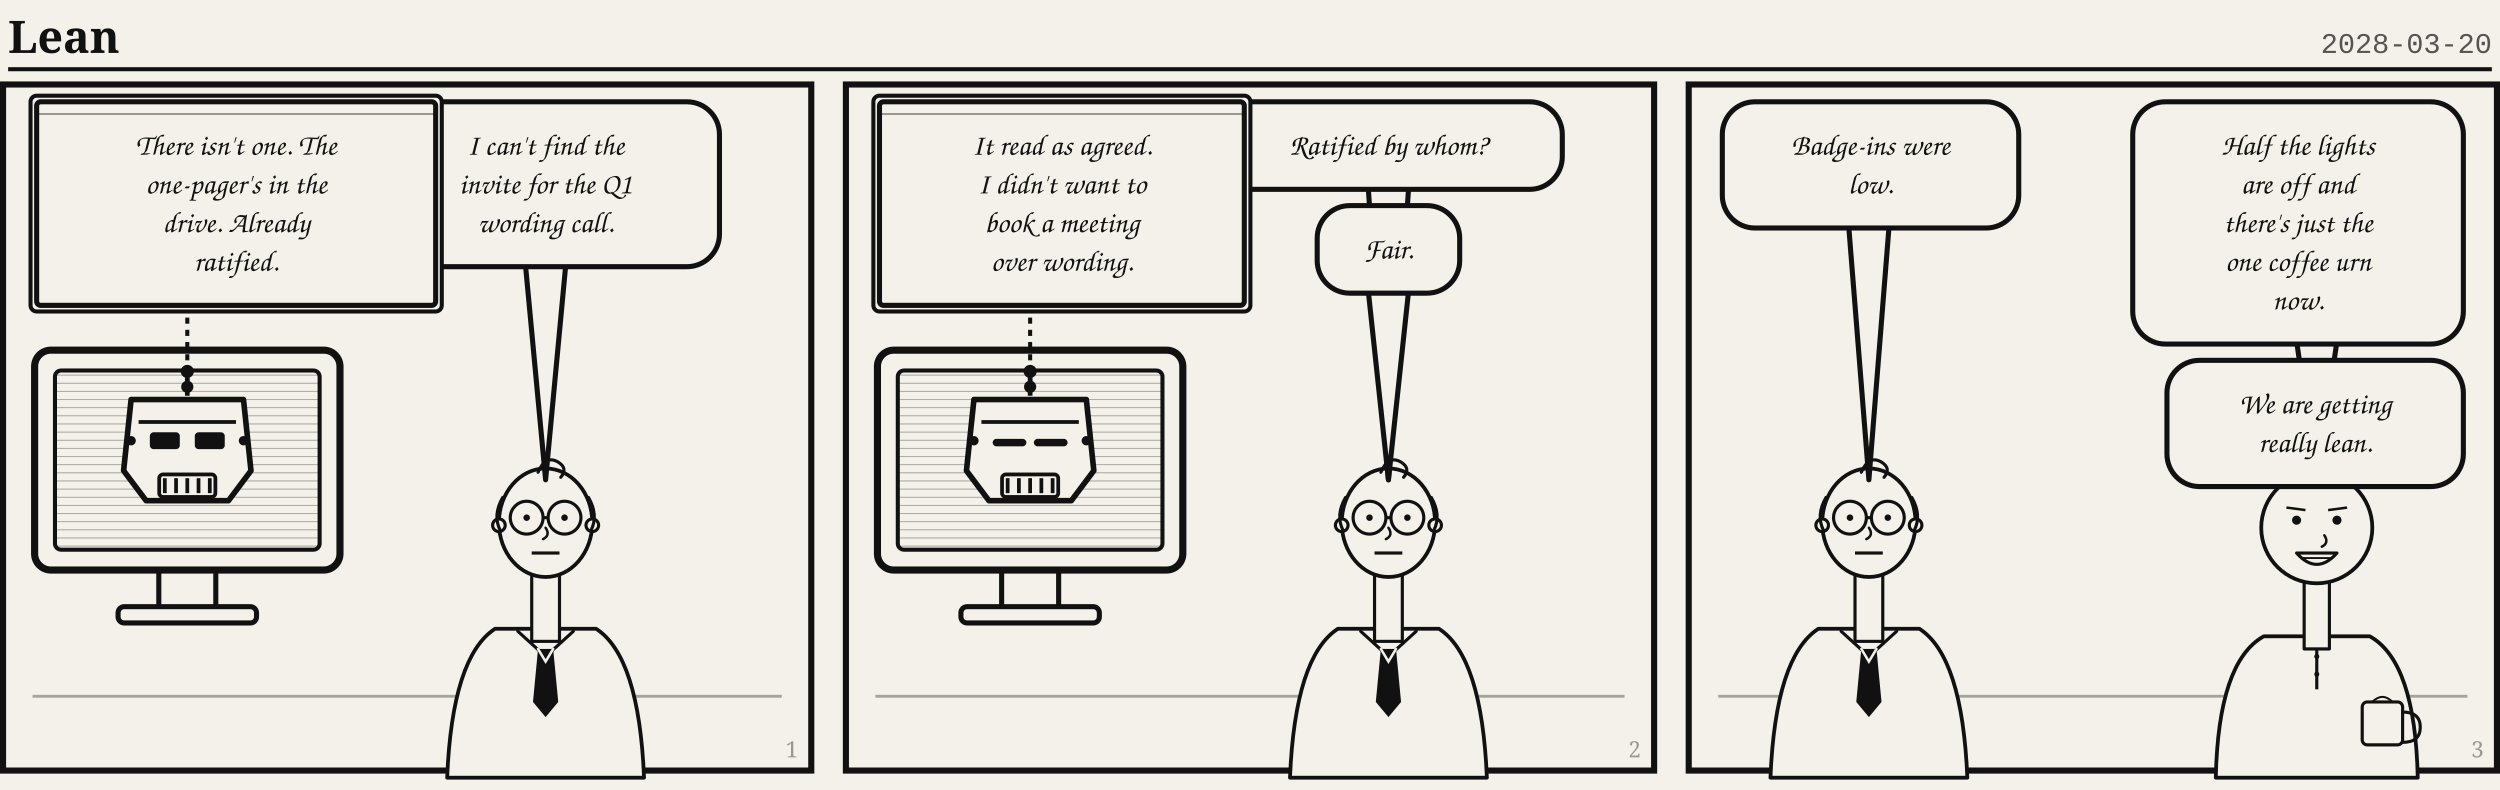
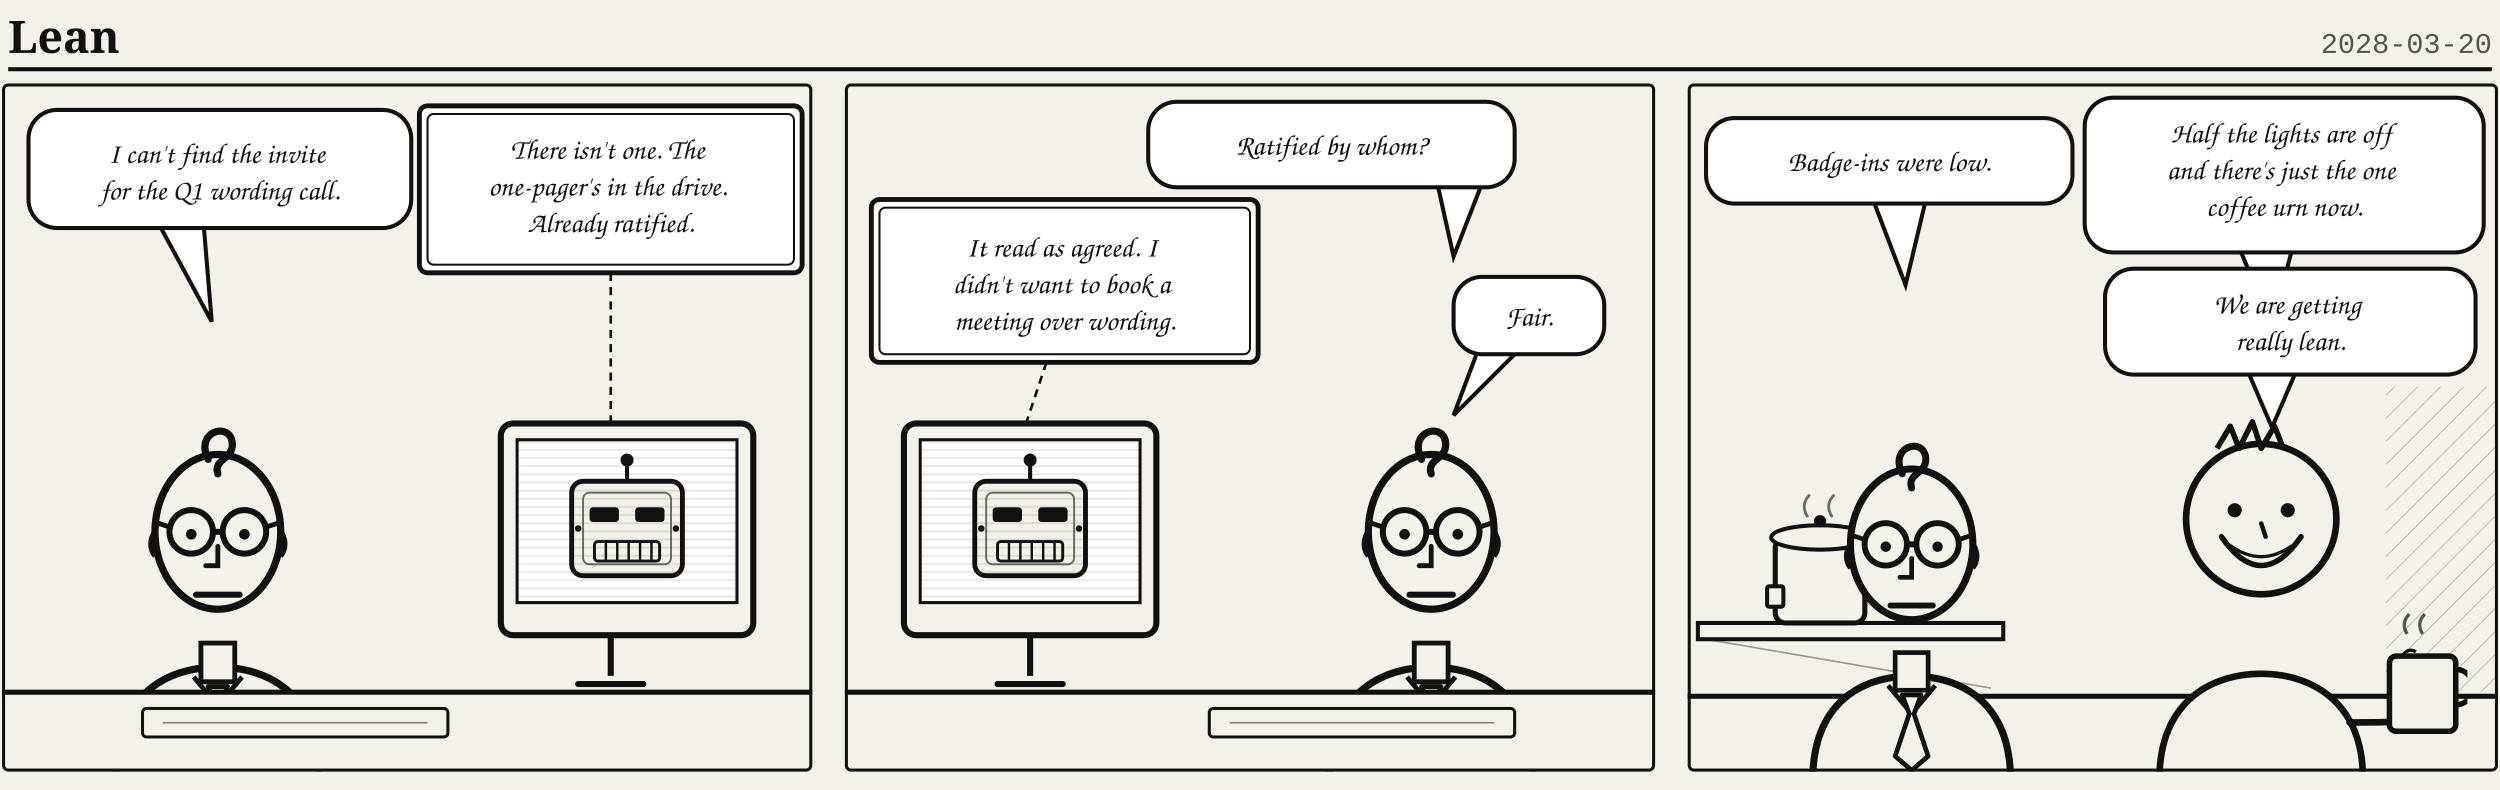
<svg xmlns="http://www.w3.org/2000/svg" viewBox="0 0 1228 388" width="1228" height="388" font-family="Georgia,serif">
  <rect width="1228" height="388" fill="#f4f1ea" />
  <text x="4" y="26" font-family="Georgia,serif" font-weight="bold" font-size="22" fill="#111">Lean</text>
  <text x="1224" y="26" text-anchor="end" font-family="'Courier New',monospace" font-size="14" fill="#111" opacity="0.7">2028-03-20</text>
  <line x1="4" y1="34" x2="1224" y2="34" stroke="#111" stroke-width="2" />
  <g transform="translate(0,40)">
    <defs>
-       <pattern id="halftone" width="6" height="6" patternUnits="userSpaceOnUse">
-         <rect width="6" height="6" fill="#f4f1ea" />
-         <circle cx="3" cy="3" r="1.1" fill="#111" />
+       <clipPath id="panelclip">
+         <rect x="1" y="1" width="398" height="338" rx="3" />
+       </clipPath>
+       <pattern id="scan" width="5" height="4" patternUnits="userSpaceOnUse">
+         <line x1="0" y1="1" x2="5" y2="1" stroke="#111" stroke-width="0.6" opacity="0.15" />
      </pattern>
-       <pattern id="scan" width="4" height="4" patternUnits="userSpaceOnUse">
-         <rect width="4" height="4" fill="none" />
-         <line x1="0" y1="0" x2="4" y2="0" stroke="#111" stroke-width="0.6" opacity="0.5" />
+       <pattern id="darkhatch" width="8" height="8" patternUnits="userSpaceOnUse" patternTransform="rotate(45)">
+         <rect width="8" height="8" fill="#f4f1ea" />
+         <line x1="0" y1="0" x2="0" y2="8" stroke="#111" stroke-width="1" opacity="0.22" />
      </pattern>
-       <pattern id="hatch" width="7" height="7" patternUnits="userSpaceOnUse" patternTransform="rotate(45)">
-         <line x1="0" y1="0" x2="0" y2="7" stroke="#111" stroke-width="1" />
-       </pattern>
+       <symbol id="dailbert" viewBox="0 0 120 160">
+         <path d="M18,160 C18,128 38,116 60,116 C82,116 102,128 102,160" fill="#f4f1ea" stroke="#111" stroke-width="3" stroke-linejoin="round" />
+         <rect x="53" y="106" width="14" height="16" fill="#f4f1ea" stroke="#111" stroke-width="2" />
+         <path d="M50,120 L60,132 L70,120" fill="none" stroke="#111" stroke-width="2" />
+         <path d="M56,124 L64,124 L61,132 L67,150 L60,156 L53,150 L59,132 Z" fill="#f4f1ea" stroke="#111" stroke-width="2" stroke-linejoin="round" />
+         <ellipse cx="60" cy="60" rx="26" ry="32" fill="#f4f1ea" stroke="#111" stroke-width="3" />
+         <path d="M56,30 C50,18 66,14 66,24 C66,30 58,30 60,36" fill="none" stroke="#111" stroke-width="3" stroke-linecap="round" />
+         <path d="M34,60 a4,6 0 0 0 0,10" fill="none" stroke="#111" stroke-width="2" />
+         <path d="M86,60 a4,6 0 0 1 0,10" fill="none" stroke="#111" stroke-width="2" />
+         <circle cx="49" cy="60" r="9" fill="#f4f1ea" stroke="#111" stroke-width="2.5" />
+         <circle cx="71" cy="60" r="9" fill="#f4f1ea" stroke="#111" stroke-width="2.5" />
+         <line x1="58" y1="60" x2="62" y2="60" stroke="#111" stroke-width="2.5" />
+         <line x1="40" y1="58" x2="34" y2="56" stroke="#111" stroke-width="2" />
+         <line x1="80" y1="58" x2="86" y2="56" stroke="#111" stroke-width="2" />
+         <circle cx="49" cy="61" r="2.2" fill="#111" />
+         <circle cx="71" cy="61" r="2.2" fill="#111" />
+         <path d="M60,66 L60,74 L55,74" fill="none" stroke="#111" stroke-width="2" stroke-linecap="round" />
+         <line x1="51" y1="86" x2="69" y2="86" stroke="#111" stroke-width="2.5" stroke-linecap="round" />
+       </symbol>
+       <symbol id="doug" viewBox="0 0 150 175">
+         <path d="M14,175 C14,142 36,128 60,128 C84,128 106,142 106,175" fill="#f4f1ea" stroke="#111" stroke-width="3" stroke-linejoin="round" />
+         <circle cx="60" cy="58" r="34" fill="#f4f1ea" stroke="#111" stroke-width="3" />
+         <path d="M40,26 L46,16 L50,26 L56,14 L60,26 L66,16 L70,26" fill="none" stroke="#111" stroke-width="2.5" stroke-linejoin="round" />
+         <circle cx="48" cy="54" r="3.2" fill="#111" />
+         <circle cx="72" cy="54" r="3.2" fill="#111" />
+         <path d="M42,66 Q60,92 78,66" fill="#f4f1ea" stroke="#111" stroke-width="2.5" stroke-linecap="round" />
+         <path d="M46,70 Q60,80 74,70" fill="none" stroke="#111" stroke-width="1.5" />
+         <path d="M60,60 L62,66" fill="none" stroke="#111" stroke-width="2" stroke-linecap="round" />
+         <path d="M100,150 C120,150 128,150 132,146" fill="none" stroke="#111" stroke-width="3" stroke-linecap="round" />
+         <rect x="118" y="120" width="30" height="34" rx="3" fill="#f4f1ea" stroke="#111" stroke-width="2.5" />
+         <path d="M148,126 a8,8 0 0 1 0,16" fill="none" stroke="#111" stroke-width="2.5" />
+         <path d="M124,120 Q126,116 130,118" fill="none" stroke="#111" stroke-width="1.5" />
+         <path d="M126,110 q-3,-5 1,-9 M133,110 q-3,-5 1,-9" fill="none" stroke="#111" stroke-width="1.5" opacity="0.7" />
+       </symbol>
+       <symbol id="clanker" viewBox="0 0 100 90">
+         <line x1="50" y1="6" x2="50" y2="18" stroke="#111" stroke-width="2.5" />
+         <circle cx="50" cy="5" r="4" fill="#111" />
+         <rect x="16" y="18" width="68" height="58" rx="7" fill="#f4f1ea" stroke="#111" stroke-width="3" />
+         <rect x="23" y="25" width="54" height="44" rx="4" fill="none" stroke="#111" stroke-width="1.2" opacity="0.6" />
+         <rect x="27" y="34" width="18" height="9" rx="2" fill="#111" />
+         <rect x="55" y="34" width="18" height="9" rx="2" fill="#111" />
+         <rect x="30" y="55" width="40" height="12" rx="2" fill="#f4f1ea" stroke="#111" stroke-width="1.8" />
+         <line x1="37" y1="55" x2="37" y2="67" stroke="#111" stroke-width="1.5" />
+         <line x1="44" y1="55" x2="44" y2="67" stroke="#111" stroke-width="1.5" />
+         <line x1="51" y1="55" x2="51" y2="67" stroke="#111" stroke-width="1.5" />
+         <line x1="58" y1="55" x2="58" y2="67" stroke="#111" stroke-width="1.5" />
+         <line x1="65" y1="55" x2="65" y2="67" stroke="#111" stroke-width="1.5" />
+         <circle cx="20" cy="47" r="2" fill="#111" />
+         <circle cx="80" cy="47" r="2" fill="#111" />
+       </symbol>
    </defs>
-     <rect x="1.5" y="1.5" width="397" height="337" fill="#f4f1ea" stroke="#111" stroke-width="3" />
-     <line x1="16" y1="302" x2="384" y2="302" stroke="#111" stroke-width="1.4" opacity="0.35" />
-     <g transform="translate(268,342) scale(0.62) translate(-268,-342)">
-       <g data-who="dailbert">
-         <path d="M 190 342 Q 194 246 228 224 L 308 224 Q 342 246 346 342 Z" fill="#f4f1ea" stroke="#111" stroke-width="3" stroke-linecap="round" stroke-linejoin="round" />
-         <path d="M 246 226 L 268 246 L 290 226" fill="none" stroke="#111" stroke-width="2.5" stroke-linecap="round" stroke-linejoin="round" />
-         <path d="M 262 240 L 274 240 L 278 282 L 268 294 L 258 282 Z" fill="#111" stroke="none" />
-         <path d="M 262 240 L 268 250 L 274 240" fill="none" stroke="#f4f1ea" stroke-width="2" stroke-linecap="round" />
-         <rect x="257" y="168" width="22" height="66" fill="#f4f1ea" stroke="#111" stroke-width="2.5" stroke-linecap="round" stroke-linejoin="round" />
-         <ellipse cx="268" cy="140" rx="37" ry="43" fill="#f4f1ea" stroke="#111" stroke-width="3" stroke-linecap="round" stroke-linejoin="round" />
-         <circle cx="231" cy="142" r="5" fill="#f4f1ea" stroke="#111" stroke-width="2.5" stroke-linecap="round" stroke-linejoin="round" />
-         <circle cx="305" cy="142" r="5" fill="#f4f1ea" stroke="#111" stroke-width="2.5" stroke-linecap="round" stroke-linejoin="round" />
-         <path d="M 234 120 Q 226 134 232 146" fill="none" stroke="#111" stroke-width="2.5" stroke-linecap="round" stroke-linejoin="round" />
-         <path d="M 302 120 Q 310 134 304 146" fill="none" stroke="#111" stroke-width="2.5" stroke-linecap="round" stroke-linejoin="round" />
-         <path d="M 262 100 q 6 -14 16 -8 q 8 5 2 12" fill="none" stroke="#111" stroke-width="2.5" stroke-linecap="round" stroke-linejoin="round" />
-         <circle cx="253" cy="136" r="13" fill="#f4f1ea" stroke="#111" stroke-width="2.5" stroke-linecap="round" stroke-linejoin="round" />
-         <circle cx="283" cy="136" r="13" fill="#f4f1ea" stroke="#111" stroke-width="2.5" stroke-linecap="round" stroke-linejoin="round" />
-         <line x1="266" y1="136" x2="270" y2="136" stroke="#111" stroke-width="2.5" />
-         <circle cx="253" cy="136" r="2.6" fill="#111" />
-         <circle cx="283" cy="136" r="2.6" fill="#111" />
-         <path d="M 268 144 q 4 6 -2 9" fill="none" stroke="#111" stroke-width="2" stroke-linecap="round" stroke-linejoin="round" />
-         <line x1="257" y1="164" x2="279" y2="164" stroke="#111" stroke-width="2.5" />
-       </g>
+     <g transform="translate(0,0)" clip-path="url(#panelclip)">
+       <rect x="1" y="1" width="398" height="338" rx="3" fill="#f4f1ea" />
+       <use href="#dailbert" x="32" y="150" width="150" height="190" />
+       <rect x="0" y="300" width="400" height="40" fill="#f4f1ea" />
+       <line x1="0" y1="300" x2="400" y2="300" stroke="#111" stroke-width="2.5" />
+       <rect x="70" y="308" width="150" height="14" rx="2" fill="#f4f1ea" stroke="#111" stroke-width="1.5" />
+       <line x1="80" y1="315" x2="210" y2="315" stroke="#111" stroke-width="0.8" opacity="0.5" />
+       <path d="M300,272 L300,292" stroke="#111" stroke-width="3" />
+       <line x1="284" y1="296" x2="316" y2="296" stroke="#111" stroke-width="3" stroke-linecap="round" />
+       <rect x="246" y="168" width="124" height="104" rx="6" fill="#f4f1ea" stroke="#111" stroke-width="3" />
+       <rect x="254" y="176" width="108" height="80" fill="#ffffff" stroke="#111" stroke-width="1.5" />
+       <use href="#clanker" x="268" y="182" width="80" height="72" />
+       <rect x="254" y="176" width="108" height="80" fill="url(#scan)" />
+       <path d="M78,70 L100,70 L104,118 Z" fill="#ffffff" stroke="#111" stroke-width="2" />
+       <rect x="14" y="14" width="188" height="58" rx="14" fill="#ffffff" stroke="#111" stroke-width="2" />
+       <text font-family="'Comic Sans MS','Segoe Print',cursive" font-size="14" fill="#111" text-anchor="middle">
+         <tspan x="108" y="40">I can't find the invite</tspan>
+         <tspan x="108" y="58">for the Q1 wording call.</tspan>
+       </text>
+       <line x1="300" y1="94" x2="300" y2="168" stroke="#111" stroke-width="1.3" stroke-dasharray="4 3" />
+       <rect x="206" y="12" width="188" height="82" rx="4" fill="#ffffff" stroke="#111" stroke-width="2.4" />
+       <rect x="210" y="16" width="180" height="74" rx="3" fill="none" stroke="#111" stroke-width="1" />
+       <text font-family="'Comic Sans MS','Segoe Print',cursive" font-size="14" fill="#111" text-anchor="middle">
+         <tspan x="300" y="38">There isn't one. The</tspan>
+         <tspan x="300" y="56">one-pager's in the drive.</tspan>
+         <tspan x="300" y="74">Already ratified.</tspan>
+       </text>
+       <rect x="1" y="1" width="398" height="338" rx="3" fill="none" stroke="#111" stroke-width="3" />
    </g>
-     <g data-surface="monitor">
-       <rect x="78" y="240" width="28" height="20" fill="#f4f1ea" stroke="#111" stroke-width="2.5" stroke-linecap="round" stroke-linejoin="round" />
-       <rect x="58" y="258" width="68" height="8" rx="3" fill="#f4f1ea" stroke="#111" stroke-width="2.5" stroke-linecap="round" stroke-linejoin="round" />
-       <rect x="17" y="132" width="150" height="108" rx="8" fill="#f4f1ea" stroke="#111" stroke-width="3.5" stroke-linecap="round" stroke-linejoin="round" />
-       <rect x="27" y="142" width="130" height="88" rx="3" fill="#f4f1ea" stroke="#111" stroke-width="2" />
-       <rect x="27" y="142" width="130" height="88" rx="3" fill="url(#scan)" />
-       <g>
-         <line x1="92" y1="154.4" x2="92" y2="145.2" stroke="#111" stroke-width="2.3" />
-         <circle cx="92" cy="142.44" r="3.22" fill="#111" />
-         <path d="M 64.4,156.24 L 119.6,156.24 L 123.28,191.2 L 112.24,205.92 L 71.76,205.92 L 60.72,191.2 Z" fill="#f4f1ea" stroke="#111" stroke-width="2.76" stroke-linecap="round" stroke-linejoin="round" />
-         <circle cx="64.4" cy="176.48" r="2.3" fill="#111" />
-         <circle cx="119.6" cy="176.48" r="2.3" fill="#111" />
-         <line x1="68.08" y1="167.28" x2="115.92" y2="167.28" stroke="#111" stroke-width="1.84" />
-         <rect x="73.6" y="172.34" width="14.72" height="8.28" rx="1.84" fill="#111" />
-         <rect x="95.68" y="172.34" width="14.72" height="8.28" rx="1.84" fill="#111" />
-         <rect x="78.2" y="193.04" width="27.6" height="11.04" rx="1.84" fill="none" stroke="#111" stroke-width="1.84" stroke-linecap="round" stroke-linejoin="round" />
-         <line x1="80.96" y1="194.88" x2="80.96" y2="202.24" stroke="#111" stroke-width="1.84" />
-         <line x1="86.48" y1="194.88" x2="86.48" y2="202.24" stroke="#111" stroke-width="1.84" />
-         <line x1="92" y1="194.88" x2="92" y2="202.24" stroke="#111" stroke-width="1.84" />
-         <line x1="97.52" y1="194.88" x2="97.52" y2="202.24" stroke="#111" stroke-width="1.84" />
-         <line x1="103.04" y1="194.88" x2="103.04" y2="202.24" stroke="#111" stroke-width="1.84" />
-       </g>
+     <g transform="translate(414,0)" clip-path="url(#panelclip)">
+       <rect x="1" y="1" width="398" height="338" rx="3" fill="#f4f1ea" />
+       <use href="#dailbert" x="214" y="150" width="150" height="190" />
+       <rect x="0" y="300" width="400" height="40" fill="#f4f1ea" />
+       <line x1="0" y1="300" x2="400" y2="300" stroke="#111" stroke-width="2.5" />
+       <rect x="180" y="308" width="150" height="14" rx="2" fill="#f4f1ea" stroke="#111" stroke-width="1.5" />
+       <line x1="190" y1="315" x2="320" y2="315" stroke="#111" stroke-width="0.8" opacity="0.5" />
+       <path d="M92,272 L92,292" stroke="#111" stroke-width="3" />
+       <line x1="76" y1="296" x2="108" y2="296" stroke="#111" stroke-width="3" stroke-linecap="round" />
+       <rect x="30" y="168" width="124" height="104" rx="6" fill="#f4f1ea" stroke="#111" stroke-width="3" />
+       <rect x="38" y="176" width="108" height="80" fill="#ffffff" stroke="#111" stroke-width="1.5" />
+       <use href="#clanker" x="52" y="182" width="80" height="72" />
+       <rect x="38" y="176" width="108" height="80" fill="url(#scan)" />
+       <path d="M292,50 L314,50 L300,86 Z" fill="#ffffff" stroke="#111" stroke-width="2" />
+       <rect x="150" y="10" width="180" height="42" rx="14" fill="#ffffff" stroke="#111" stroke-width="2" />
+       <text font-family="'Comic Sans MS','Segoe Print',cursive" font-size="14" fill="#111" text-anchor="middle">
+         <tspan x="240" y="36">Ratified by whom?</tspan>
+       </text>
+       <line x1="100" y1="138" x2="90" y2="168" stroke="#111" stroke-width="1.3" stroke-dasharray="4 3" />
+       <rect x="14" y="58" width="190" height="80" rx="4" fill="#ffffff" stroke="#111" stroke-width="2.4" />
+       <rect x="18" y="62" width="182" height="72" rx="3" fill="none" stroke="#111" stroke-width="1" />
+       <text font-family="'Comic Sans MS','Segoe Print',cursive" font-size="14" fill="#111" text-anchor="middle">
+         <tspan x="109" y="86">It read as agreed. I</tspan>
+         <tspan x="109" y="104">didn't want to book a</tspan>
+         <tspan x="109" y="122">meeting over wording.</tspan>
+       </text>
+       <path d="M312,132 L332,132 L300,164 Z" fill="#ffffff" stroke="#111" stroke-width="2" />
+       <rect x="300" y="96" width="74" height="38" rx="14" fill="#ffffff" stroke="#111" stroke-width="2" />
+       <text font-family="'Comic Sans MS','Segoe Print',cursive" font-size="14" fill="#111" text-anchor="middle">
+         <tspan x="337" y="120">Fair.</tspan>
+       </text>
+       <rect x="1" y="1" width="398" height="338" rx="3" fill="none" stroke="#111" stroke-width="3" />
    </g>
-     <g data-balloon="speech">
-       <path d="M 258 89 L 268 195.68 L 278 89 Z" fill="#f4f1ea" stroke="#111" stroke-width="2.5" stroke-linecap="round" stroke-linejoin="round" />
-       <rect x="182.6" y="10" width="170.8" height="81" rx="16" fill="#f4f1ea" stroke="#111" stroke-width="2.5" stroke-linecap="round" stroke-linejoin="round" />
-       <text x="268" y="36" text-anchor="middle" font-family="'Comic Sans MS','Segoe Print',cursive" font-size="14.5" fill="#111">I can't find the</text>
-       <text x="268" y="55" text-anchor="middle" font-family="'Comic Sans MS','Segoe Print',cursive" font-size="14.5" fill="#111">invite for the Q1</text>
-       <text x="268" y="74" text-anchor="middle" font-family="'Comic Sans MS','Segoe Print',cursive" font-size="14.5" fill="#111">wording call.</text>
+     <g transform="translate(828,0)" clip-path="url(#panelclip)">
+       <rect x="1" y="1" width="398" height="338" rx="3" fill="#f4f1ea" />
+       <rect x="344" y="150" width="55" height="150" fill="url(#darkhatch)" />
+       <line x1="0" y1="302" x2="400" y2="302" stroke="#111" stroke-width="2.5" />
+       <rect x="6" y="266" width="150" height="8" fill="#f4f1ea" stroke="#111" stroke-width="2" />
+       <line x1="10" y1="274" x2="150" y2="298" stroke="#111" stroke-width="0.8" opacity="0.4" />
+       <rect x="44" y="224" width="44" height="42" rx="5" fill="#f4f1ea" stroke="#111" stroke-width="2.5" />
+       <ellipse cx="66" cy="224" rx="24" ry="6" fill="#f4f1ea" stroke="#111" stroke-width="2" />
+       <circle cx="66" cy="216" r="3" fill="#111" />
+       <rect x="40" y="248" width="8" height="10" rx="1" fill="#f4f1ea" stroke="#111" stroke-width="2" />
+       <path d="M60,214 q-4,-6 1,-11 M72,214 q-4,-6 1,-11" fill="none" stroke="#111" stroke-width="1.4" opacity="0.6" />
+       <use href="#dailbert" x="36" y="158" width="150" height="185" />
+       <use href="#doug" x="214" y="152" width="170" height="190" />
+       <path d="M272,82 L298,82 L288,120 Z" fill="#ffffff" stroke="#111" stroke-width="2" />
+       <rect x="196" y="8" width="196" height="76" rx="14" fill="#ffffff" stroke="#111" stroke-width="2" />
+       <text font-family="'Comic Sans MS','Segoe Print',cursive" font-size="14" fill="#111" text-anchor="middle">
+         <tspan x="294" y="30">Half the lights are off</tspan>
+         <tspan x="294" y="48">and there's just the one</tspan>
+         <tspan x="294" y="66">coffee urn now.</tspan>
+       </text>
+       <path d="M92,58 L118,58 L108,100 Z" fill="#ffffff" stroke="#111" stroke-width="2" />
+       <rect x="10" y="18" width="180" height="42" rx="14" fill="#ffffff" stroke="#111" stroke-width="2" />
+       <text font-family="'Comic Sans MS','Segoe Print',cursive" font-size="14" fill="#111" text-anchor="middle">
+         <tspan x="100" y="44">Badge-ins were low.</tspan>
+       </text>
+       <path d="M276,142 L300,142 L288,170 Z" fill="#ffffff" stroke="#111" stroke-width="2" />
+       <rect x="206" y="92" width="182" height="52" rx="14" fill="#ffffff" stroke="#111" stroke-width="2" />
+       <text font-family="'Comic Sans MS','Segoe Print',cursive" font-size="14" fill="#111" text-anchor="middle">
+         <tspan x="297" y="114">We are getting</tspan>
+         <tspan x="297" y="132">really lean.</tspan>
+       </text>
+       <rect x="1" y="1" width="398" height="338" rx="3" fill="none" stroke="#111" stroke-width="3" />
    </g>
-     <g data-balloon="screen">
-       <line x1="92" y1="110" x2="92" y2="150" stroke="#111" stroke-width="2" stroke-dasharray="3 3" />
-       <circle cx="92" cy="150" r="3" fill="#111" />
-       <rect x="15" y="7" width="202" height="106" rx="3" fill="#f4f1ea" stroke="#111" stroke-width="2" stroke-linecap="round" stroke-linejoin="round" />
-       <rect x="18" y="10" width="196" height="100" rx="2" fill="#f4f1ea" stroke="#111" stroke-width="2.5" stroke-linecap="round" stroke-linejoin="round" />
-       <line x1="18" y1="16" x2="214" y2="16" stroke="#111" stroke-width="1" opacity="0.4" />
-       <text x="116" y="36" text-anchor="middle" font-family="'Comic Sans MS','Segoe Print',cursive" font-size="14.5" fill="#111">There isn't one. The</text>
-       <text x="116" y="55" text-anchor="middle" font-family="'Comic Sans MS','Segoe Print',cursive" font-size="14.5" fill="#111">one-pager's in the</text>
-       <text x="116" y="74" text-anchor="middle" font-family="'Comic Sans MS','Segoe Print',cursive" font-size="14.5" fill="#111">drive. Already</text>
-       <text x="116" y="93" text-anchor="middle" font-family="'Comic Sans MS','Segoe Print',cursive" font-size="14.5" fill="#111">ratified.</text>
-     </g>
-     <text x="392" y="332" text-anchor="end" font-family="Georgia,serif" font-size="11" fill="#111" opacity="0.4">1</text>
-   </g>
-   <g transform="translate(414,40)">
-     <defs>
-       <pattern id="halftone" width="6" height="6" patternUnits="userSpaceOnUse">
-         <rect width="6" height="6" fill="#f4f1ea" />
-         <circle cx="3" cy="3" r="1.1" fill="#111" />
-       </pattern>
-       <pattern id="scan" width="4" height="4" patternUnits="userSpaceOnUse">
-         <rect width="4" height="4" fill="none" />
-         <line x1="0" y1="0" x2="4" y2="0" stroke="#111" stroke-width="0.6" opacity="0.5" />
-       </pattern>
-       <pattern id="hatch" width="7" height="7" patternUnits="userSpaceOnUse" patternTransform="rotate(45)">
-         <line x1="0" y1="0" x2="0" y2="7" stroke="#111" stroke-width="1" />
-       </pattern>
-     </defs>
-     <rect x="1.5" y="1.5" width="397" height="337" fill="#f4f1ea" stroke="#111" stroke-width="3" />
-     <line x1="16" y1="302" x2="384" y2="302" stroke="#111" stroke-width="1.4" opacity="0.35" />
-     <g transform="translate(268,342) scale(0.62) translate(-268,-342)">
-       <g data-who="dailbert">
-         <path d="M 190 342 Q 194 246 228 224 L 308 224 Q 342 246 346 342 Z" fill="#f4f1ea" stroke="#111" stroke-width="3" stroke-linecap="round" stroke-linejoin="round" />
-         <path d="M 246 226 L 268 246 L 290 226" fill="none" stroke="#111" stroke-width="2.5" stroke-linecap="round" stroke-linejoin="round" />
-         <path d="M 262 240 L 274 240 L 278 282 L 268 294 L 258 282 Z" fill="#111" stroke="none" />
-         <path d="M 262 240 L 268 250 L 274 240" fill="none" stroke="#f4f1ea" stroke-width="2" stroke-linecap="round" />
-         <rect x="257" y="168" width="22" height="66" fill="#f4f1ea" stroke="#111" stroke-width="2.5" stroke-linecap="round" stroke-linejoin="round" />
-         <ellipse cx="268" cy="140" rx="37" ry="43" fill="#f4f1ea" stroke="#111" stroke-width="3" stroke-linecap="round" stroke-linejoin="round" />
-         <circle cx="231" cy="142" r="5" fill="#f4f1ea" stroke="#111" stroke-width="2.5" stroke-linecap="round" stroke-linejoin="round" />
-         <circle cx="305" cy="142" r="5" fill="#f4f1ea" stroke="#111" stroke-width="2.5" stroke-linecap="round" stroke-linejoin="round" />
-         <path d="M 234 120 Q 226 134 232 146" fill="none" stroke="#111" stroke-width="2.5" stroke-linecap="round" stroke-linejoin="round" />
-         <path d="M 302 120 Q 310 134 304 146" fill="none" stroke="#111" stroke-width="2.5" stroke-linecap="round" stroke-linejoin="round" />
-         <path d="M 262 100 q 6 -14 16 -8 q 8 5 2 12" fill="none" stroke="#111" stroke-width="2.5" stroke-linecap="round" stroke-linejoin="round" />
-         <circle cx="253" cy="136" r="13" fill="#f4f1ea" stroke="#111" stroke-width="2.5" stroke-linecap="round" stroke-linejoin="round" />
-         <circle cx="283" cy="136" r="13" fill="#f4f1ea" stroke="#111" stroke-width="2.5" stroke-linecap="round" stroke-linejoin="round" />
-         <line x1="266" y1="136" x2="270" y2="136" stroke="#111" stroke-width="2.5" />
-         <circle cx="253" cy="136" r="2.6" fill="#111" />
-         <circle cx="283" cy="136" r="2.6" fill="#111" />
-         <path d="M 268 144 q 4 6 -2 9" fill="none" stroke="#111" stroke-width="2" stroke-linecap="round" stroke-linejoin="round" />
-         <line x1="257" y1="164" x2="279" y2="164" stroke="#111" stroke-width="2.5" />
-       </g>
-     </g>
-     <g data-surface="monitor">
-       <rect x="78" y="240" width="28" height="20" fill="#f4f1ea" stroke="#111" stroke-width="2.5" stroke-linecap="round" stroke-linejoin="round" />
-       <rect x="58" y="258" width="68" height="8" rx="3" fill="#f4f1ea" stroke="#111" stroke-width="2.5" stroke-linecap="round" stroke-linejoin="round" />
-       <rect x="17" y="132" width="150" height="108" rx="8" fill="#f4f1ea" stroke="#111" stroke-width="3.5" stroke-linecap="round" stroke-linejoin="round" />
-       <rect x="27" y="142" width="130" height="88" rx="3" fill="#f4f1ea" stroke="#111" stroke-width="2" />
-       <rect x="27" y="142" width="130" height="88" rx="3" fill="url(#scan)" />
-       <g>
-         <line x1="92" y1="154.4" x2="92" y2="145.2" stroke="#111" stroke-width="2.3" />
-         <circle cx="92" cy="142.44" r="3.22" fill="#111" />
-         <path d="M 64.4,156.24 L 119.6,156.24 L 123.28,191.2 L 112.24,205.92 L 71.76,205.92 L 60.72,191.2 Z" fill="#f4f1ea" stroke="#111" stroke-width="2.76" stroke-linecap="round" stroke-linejoin="round" />
-         <circle cx="64.4" cy="176.48" r="2.3" fill="#111" />
-         <circle cx="119.6" cy="176.48" r="2.3" fill="#111" />
-         <line x1="68.08" y1="167.28" x2="115.92" y2="167.28" stroke="#111" stroke-width="1.84" />
-         <rect x="73.6" y="175.56" width="16.56" height="3.68" rx="1.84" fill="#111" />
-         <rect x="93.84" y="175.56" width="16.56" height="3.68" rx="1.84" fill="#111" />
-         <rect x="78.2" y="193.04" width="27.6" height="11.04" rx="1.84" fill="none" stroke="#111" stroke-width="1.84" stroke-linecap="round" stroke-linejoin="round" />
-         <line x1="80.96" y1="194.88" x2="80.96" y2="202.24" stroke="#111" stroke-width="1.84" />
-         <line x1="86.48" y1="194.88" x2="86.48" y2="202.24" stroke="#111" stroke-width="1.84" />
-         <line x1="92" y1="194.88" x2="92" y2="202.24" stroke="#111" stroke-width="1.84" />
-         <line x1="97.52" y1="194.88" x2="97.52" y2="202.24" stroke="#111" stroke-width="1.84" />
-         <line x1="103.04" y1="194.88" x2="103.04" y2="202.24" stroke="#111" stroke-width="1.84" />
-       </g>
-     </g>
-     <g data-balloon="speech">
-       <path d="M 258 51 L 268 195.68 L 278 51 Z" fill="#f4f1ea" stroke="#111" stroke-width="2.5" stroke-linecap="round" stroke-linejoin="round" />
-       <rect x="182.6" y="10" width="170.8" height="43" rx="16" fill="#f4f1ea" stroke="#111" stroke-width="2.5" stroke-linecap="round" stroke-linejoin="round" />
-       <text x="268" y="36" text-anchor="middle" font-family="'Comic Sans MS','Segoe Print',cursive" font-size="14.5" fill="#111">Ratified by whom?</text>
-     </g>
-     <g data-balloon="screen">
-       <line x1="92" y1="110" x2="92" y2="150" stroke="#111" stroke-width="2" stroke-dasharray="3 3" />
-       <circle cx="92" cy="150" r="3" fill="#111" />
-       <rect x="15" y="7" width="185.2" height="106" rx="3" fill="#f4f1ea" stroke="#111" stroke-width="2" stroke-linecap="round" stroke-linejoin="round" />
-       <rect x="18" y="10" width="179.2" height="100" rx="2" fill="#f4f1ea" stroke="#111" stroke-width="2.5" stroke-linecap="round" stroke-linejoin="round" />
-       <line x1="18" y1="16" x2="197.2" y2="16" stroke="#111" stroke-width="1" opacity="0.4" />
-       <text x="107.6" y="36" text-anchor="middle" font-family="'Comic Sans MS','Segoe Print',cursive" font-size="14.5" fill="#111">It read as agreed.</text>
-       <text x="107.6" y="55" text-anchor="middle" font-family="'Comic Sans MS','Segoe Print',cursive" font-size="14.5" fill="#111">I didn't want to</text>
-       <text x="107.6" y="74" text-anchor="middle" font-family="'Comic Sans MS','Segoe Print',cursive" font-size="14.5" fill="#111">book a meeting</text>
-       <text x="107.6" y="93" text-anchor="middle" font-family="'Comic Sans MS','Segoe Print',cursive" font-size="14.5" fill="#111">over wording.</text>
-     </g>
-     <g data-balloon="speech">
-       <path d="M 258 102 L 268 195.68 L 278 102 Z" fill="#f4f1ea" stroke="#111" stroke-width="2.5" stroke-linecap="round" stroke-linejoin="round" />
-       <rect x="233" y="61" width="70" height="43" rx="16" fill="#f4f1ea" stroke="#111" stroke-width="2.5" stroke-linecap="round" stroke-linejoin="round" />
-       <text x="268" y="87" text-anchor="middle" font-family="'Comic Sans MS','Segoe Print',cursive" font-size="14.5" fill="#111">Fair.</text>
-     </g>
-     <text x="392" y="332" text-anchor="end" font-family="Georgia,serif" font-size="11" fill="#111" opacity="0.4">2</text>
-   </g>
-   <g transform="translate(828,40)">
-     <defs>
-       <pattern id="halftone" width="6" height="6" patternUnits="userSpaceOnUse">
-         <rect width="6" height="6" fill="#f4f1ea" />
-         <circle cx="3" cy="3" r="1.1" fill="#111" />
-       </pattern>
-       <pattern id="scan" width="4" height="4" patternUnits="userSpaceOnUse">
-         <rect width="4" height="4" fill="none" />
-         <line x1="0" y1="0" x2="4" y2="0" stroke="#111" stroke-width="0.6" opacity="0.5" />
-       </pattern>
-       <pattern id="hatch" width="7" height="7" patternUnits="userSpaceOnUse" patternTransform="rotate(45)">
-         <line x1="0" y1="0" x2="0" y2="7" stroke="#111" stroke-width="1" />
-       </pattern>
-     </defs>
-     <rect x="1.5" y="1.5" width="397" height="337" fill="#f4f1ea" stroke="#111" stroke-width="3" />
-     <line x1="16" y1="302" x2="384" y2="302" stroke="#111" stroke-width="1.4" opacity="0.35" />
-     <g transform="translate(90,342) scale(0.62) translate(-90,-342)">
-       <g data-who="dailbert">
-         <path d="M 12 342 Q 16 246 50 224 L 130 224 Q 164 246 168 342 Z" fill="#f4f1ea" stroke="#111" stroke-width="3" stroke-linecap="round" stroke-linejoin="round" />
-         <path d="M 68 226 L 90 246 L 112 226" fill="none" stroke="#111" stroke-width="2.5" stroke-linecap="round" stroke-linejoin="round" />
-         <path d="M 84 240 L 96 240 L 100 282 L 90 294 L 80 282 Z" fill="#111" stroke="none" />
-         <path d="M 84 240 L 90 250 L 96 240" fill="none" stroke="#f4f1ea" stroke-width="2" stroke-linecap="round" />
-         <rect x="79" y="168" width="22" height="66" fill="#f4f1ea" stroke="#111" stroke-width="2.5" stroke-linecap="round" stroke-linejoin="round" />
-         <ellipse cx="90" cy="140" rx="37" ry="43" fill="#f4f1ea" stroke="#111" stroke-width="3" stroke-linecap="round" stroke-linejoin="round" />
-         <circle cx="53" cy="142" r="5" fill="#f4f1ea" stroke="#111" stroke-width="2.5" stroke-linecap="round" stroke-linejoin="round" />
-         <circle cx="127" cy="142" r="5" fill="#f4f1ea" stroke="#111" stroke-width="2.5" stroke-linecap="round" stroke-linejoin="round" />
-         <path d="M 56 120 Q 48 134 54 146" fill="none" stroke="#111" stroke-width="2.5" stroke-linecap="round" stroke-linejoin="round" />
-         <path d="M 124 120 Q 132 134 126 146" fill="none" stroke="#111" stroke-width="2.5" stroke-linecap="round" stroke-linejoin="round" />
-         <path d="M 84 100 q 6 -14 16 -8 q 8 5 2 12" fill="none" stroke="#111" stroke-width="2.5" stroke-linecap="round" stroke-linejoin="round" />
-         <circle cx="75" cy="136" r="13" fill="#f4f1ea" stroke="#111" stroke-width="2.5" stroke-linecap="round" stroke-linejoin="round" />
-         <circle cx="105" cy="136" r="13" fill="#f4f1ea" stroke="#111" stroke-width="2.5" stroke-linecap="round" stroke-linejoin="round" />
-         <line x1="88" y1="136" x2="92" y2="136" stroke="#111" stroke-width="2.5" />
-         <circle cx="75" cy="136" r="2.6" fill="#111" />
-         <circle cx="105" cy="136" r="2.6" fill="#111" />
-         <path d="M 90 144 q 4 6 -2 9" fill="none" stroke="#111" stroke-width="2" stroke-linecap="round" stroke-linejoin="round" />
-         <line x1="79" y1="164" x2="101" y2="164" stroke="#111" stroke-width="2.5" />
-       </g>
-     </g>
-     <g transform="translate(310,342) scale(0.62) translate(-310,-342)">
-       <g data-who="doug">
-         <path d="M 230 342 Q 232 250 268 230 L 352 230 Q 388 250 390 342 Z" fill="#f4f1ea" stroke="#111" stroke-width="3" stroke-linecap="round" stroke-linejoin="round" />
-         <line x1="310" y1="234" x2="310" y2="272" stroke="#111" stroke-width="2.5" />
-         <circle cx="310" cy="246" r="2" fill="#111" />
-         <circle cx="310" cy="260" r="2" fill="#111" />
-         <g transform="translate(362,302)">
-           <rect x="-16" y="-20" width="32" height="34" rx="4" fill="#f4f1ea" stroke="#111" stroke-width="2.5" stroke-linecap="round" stroke-linejoin="round" />
-           <path d="M 16 -12 q 14 0 14 12 q 0 12 -14 12" fill="none" stroke="#111" stroke-width="2.5" stroke-linecap="round" stroke-linejoin="round" />
-           <path d="M -8 -20 q 8 -8 16 0" fill="none" stroke="#111" stroke-width="1.6" stroke-linecap="round" stroke-linejoin="round" />
-         </g>
-         <rect x="300" y="178" width="20" height="62" fill="#f4f1ea" stroke="#111" stroke-width="2.5" stroke-linecap="round" stroke-linejoin="round" />
-         <circle cx="310" cy="144" r="44" fill="#f4f1ea" stroke="#111" stroke-width="3" stroke-linecap="round" stroke-linejoin="round" />
-         <path d="M 296 100 q 4 -8 10 0" fill="none" stroke="#111" stroke-width="2.5" stroke-linecap="round" stroke-linejoin="round" />
-         <path d="M 308 98 q 4 -8 10 0" fill="none" stroke="#111" stroke-width="2.5" stroke-linecap="round" stroke-linejoin="round" />
-         <path d="M 320 100 q 4 -7 9 0" fill="none" stroke="#111" stroke-width="2.5" stroke-linecap="round" stroke-linejoin="round" />
-         <circle cx="294" cy="138" r="3.6" fill="#111" />
-         <circle cx="326" cy="138" r="3.6" fill="#111" />
-         <line x1="286" y1="128" x2="301" y2="130" stroke="#111" stroke-width="2" />
-         <line x1="319" y1="130" x2="334" y2="128" stroke="#111" stroke-width="2" />
-         <path d="M 316 150 q 4 6 -2 9" fill="none" stroke="#111" stroke-width="2" stroke-linecap="round" stroke-linejoin="round" />
-         <path d="M 294 164 Q 310 182 326 164 Z" fill="#f4f1ea" stroke="#111" stroke-width="2.5" stroke-linecap="round" stroke-linejoin="round" />
-         <line x1="298" y1="168" x2="322" y2="168" stroke="#111" stroke-width="1.5" />
-       </g>
-     </g>
-     <g data-balloon="speech">
-       <path d="M 300 127 L 310 195.68 L 320 127 Z" fill="#f4f1ea" stroke="#111" stroke-width="2.5" stroke-linecap="round" stroke-linejoin="round" />
-       <rect x="219.6" y="10" width="162.4" height="119" rx="16" fill="#f4f1ea" stroke="#111" stroke-width="2.5" stroke-linecap="round" stroke-linejoin="round" />
-       <text x="300.8" y="36" text-anchor="middle" font-family="'Comic Sans MS','Segoe Print',cursive" font-size="14.5" fill="#111">Half the lights</text>
-       <text x="300.8" y="55" text-anchor="middle" font-family="'Comic Sans MS','Segoe Print',cursive" font-size="14.5" fill="#111">are off and</text>
-       <text x="300.8" y="74" text-anchor="middle" font-family="'Comic Sans MS','Segoe Print',cursive" font-size="14.5" fill="#111">there's just the</text>
-       <text x="300.8" y="93" text-anchor="middle" font-family="'Comic Sans MS','Segoe Print',cursive" font-size="14.5" fill="#111">one coffee urn</text>
-       <text x="300.8" y="112" text-anchor="middle" font-family="'Comic Sans MS','Segoe Print',cursive" font-size="14.5" fill="#111">now.</text>
-     </g>
-     <g data-balloon="speech">
-       <path d="M 80 70 L 90 195.68 L 100 70 Z" fill="#f4f1ea" stroke="#111" stroke-width="2.5" stroke-linecap="round" stroke-linejoin="round" />
-       <rect x="18" y="10" width="145.6" height="62" rx="16" fill="#f4f1ea" stroke="#111" stroke-width="2.5" stroke-linecap="round" stroke-linejoin="round" />
-       <text x="90.8" y="36" text-anchor="middle" font-family="'Comic Sans MS','Segoe Print',cursive" font-size="14.5" fill="#111">Badge-ins were</text>
-       <text x="90.8" y="55" text-anchor="middle" font-family="'Comic Sans MS','Segoe Print',cursive" font-size="14.5" fill="#111">low.</text>
-     </g>
-     <g data-balloon="speech">
-       <path d="M 300 197 L 310 195.68 L 320 197 Z" fill="#f4f1ea" stroke="#111" stroke-width="2.5" stroke-linecap="round" stroke-linejoin="round" />
-       <rect x="236.4" y="137" width="145.6" height="62" rx="16" fill="#f4f1ea" stroke="#111" stroke-width="2.5" stroke-linecap="round" stroke-linejoin="round" />
-       <text x="309.2" y="163" text-anchor="middle" font-family="'Comic Sans MS','Segoe Print',cursive" font-size="14.5" fill="#111">We are getting</text>
-       <text x="309.2" y="182" text-anchor="middle" font-family="'Comic Sans MS','Segoe Print',cursive" font-size="14.5" fill="#111">really lean.</text>
-     </g>
-     <text x="392" y="332" text-anchor="end" font-family="Georgia,serif" font-size="11" fill="#111" opacity="0.4">3</text>
  </g>
</svg>
